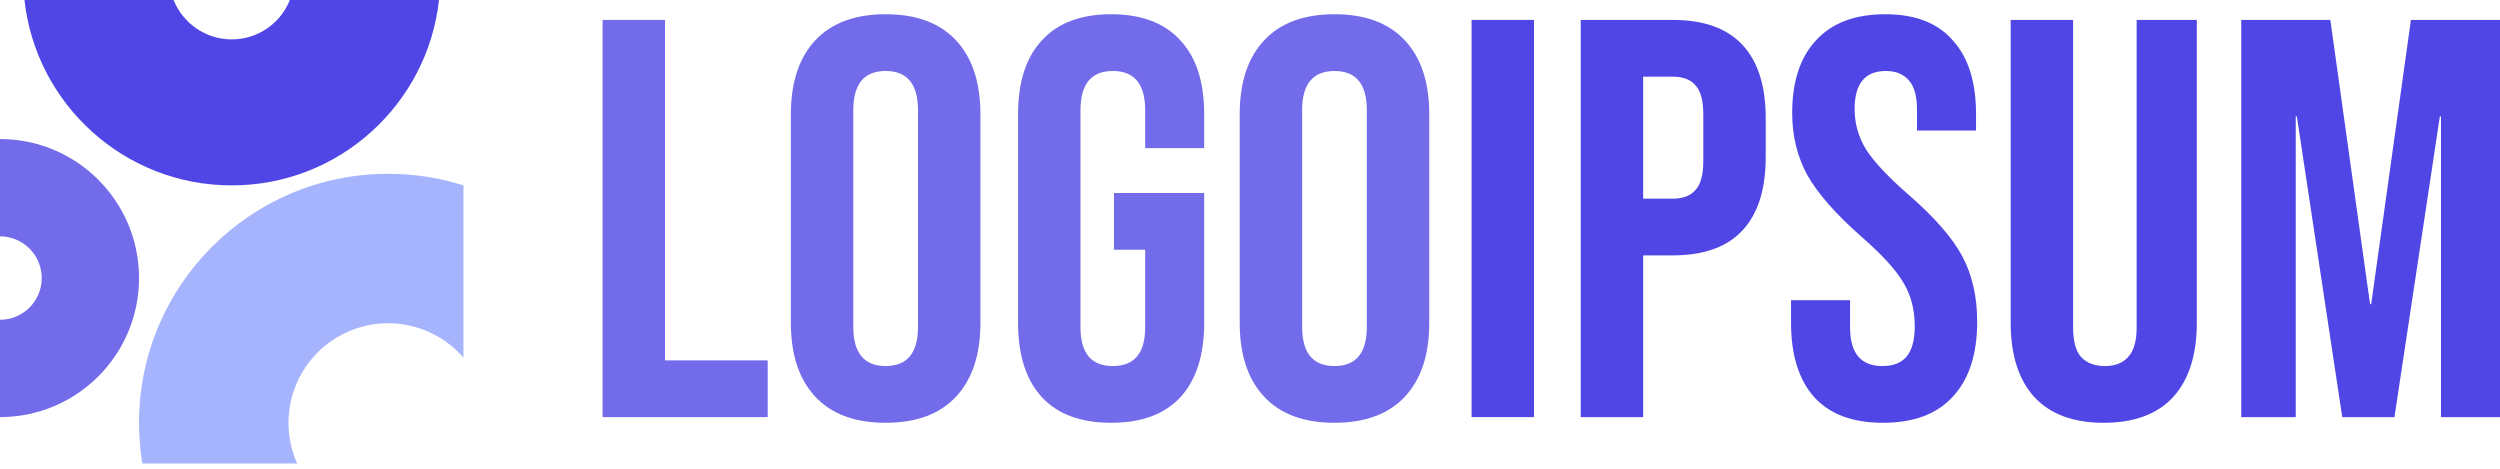
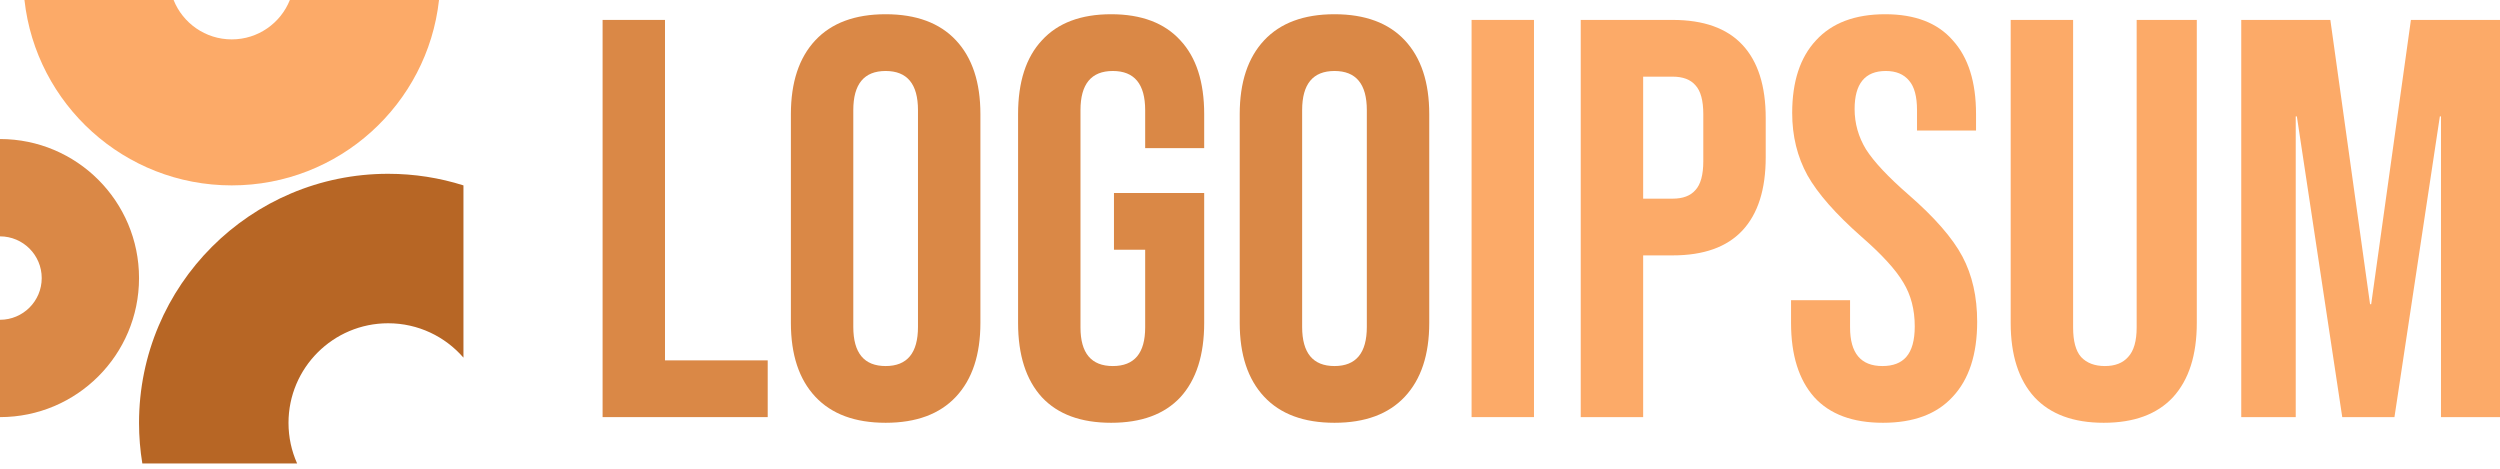
<svg xmlns="http://www.w3.org/2000/svg" id="logo-43" width="160" height="30" viewBox="0 0 160 30" fill="none">
-   <path d="M38.566 1.275H42.56V23.064H49.133V26.695H38.566V1.275Z" fill="#726BEA" class="ccompli1" />
-   <path d="M56.681 27.058C54.72 27.058 53.219 26.502 52.178 25.388C51.137 24.274 50.617 22.701 50.617 20.667V7.303C50.617 5.269 51.137 3.696 52.178 2.582C53.219 1.468 54.72 0.911 56.681 0.911C58.642 0.911 60.143 1.468 61.184 2.582C62.225 3.696 62.746 5.269 62.746 7.303V20.667C62.746 22.701 62.225 24.274 61.184 25.388C60.143 26.502 58.642 27.058 56.681 27.058ZM56.681 23.427C58.061 23.427 58.751 22.592 58.751 20.921V7.049C58.751 5.378 58.061 4.543 56.681 4.543C55.301 4.543 54.611 5.378 54.611 7.049V20.921C54.611 22.592 55.301 23.427 56.681 23.427Z" fill="#726BEA" class="ccompli1" />
-   <path d="M71.112 27.058C69.176 27.058 67.699 26.514 66.682 25.424C65.665 24.311 65.157 22.725 65.157 20.667V7.303C65.157 5.245 65.665 3.671 66.682 2.582C67.699 1.468 69.176 0.911 71.112 0.911C73.049 0.911 74.526 1.468 75.543 2.582C76.56 3.671 77.068 5.245 77.068 7.303V9.482H73.291V7.049C73.291 5.378 72.601 4.543 71.221 4.543C69.841 4.543 69.151 5.378 69.151 7.049V20.957C69.151 22.604 69.841 23.427 71.221 23.427C72.601 23.427 73.291 22.604 73.291 20.957V15.982H71.294V12.351H77.068V20.667C77.068 22.725 76.56 24.311 75.543 25.424C74.526 26.514 73.049 27.058 71.112 27.058Z" fill="#726BEA" class="ccompli1" />
-   <path d="M85.407 27.058C83.446 27.058 81.945 26.502 80.904 25.388C79.863 24.274 79.342 22.701 79.342 20.667V7.303C79.342 5.269 79.863 3.696 80.904 2.582C81.945 1.468 83.446 0.911 85.407 0.911C87.368 0.911 88.869 1.468 89.91 2.582C90.951 3.696 91.472 5.269 91.472 7.303V20.667C91.472 22.701 90.951 24.274 89.91 25.388C88.869 26.502 87.368 27.058 85.407 27.058ZM85.407 23.427C86.787 23.427 87.477 22.592 87.477 20.921V7.049C87.477 5.378 86.787 4.543 85.407 4.543C84.027 4.543 83.337 5.378 83.337 7.049V20.921C83.337 22.592 84.027 23.427 85.407 23.427Z" fill="#726BEA" class="ccompli1" />
-   <path d="M94.181 1.275H98.175V26.695H94.181V1.275Z" fill="#4F46E5" class="ccustom" />
-   <path d="M101.167 1.275H107.05C109.035 1.275 110.524 1.807 111.517 2.873C112.51 3.938 113.006 5.499 113.006 7.557V10.063C113.006 12.121 112.51 13.682 111.517 14.748C110.524 15.813 109.035 16.345 107.05 16.345H105.162V26.695H101.167V1.275ZM107.05 12.714C107.704 12.714 108.188 12.532 108.503 12.169C108.842 11.806 109.011 11.189 109.011 10.317V7.303C109.011 6.431 108.842 5.814 108.503 5.451C108.188 5.088 107.704 4.906 107.05 4.906H105.162V12.714H107.05Z" fill="#4F46E5" class="ccustom" />
-   <path d="M120.51 27.058C118.574 27.058 117.109 26.514 116.116 25.424C115.124 24.311 114.627 22.725 114.627 20.667V19.214H118.404V20.957C118.404 22.604 119.094 23.427 120.474 23.427C121.152 23.427 121.66 23.233 121.999 22.846C122.362 22.434 122.544 21.781 122.544 20.885C122.544 19.82 122.302 18.887 121.818 18.089C121.334 17.265 120.438 16.285 119.13 15.147C117.484 13.694 116.334 12.387 115.68 11.225C115.027 10.039 114.7 8.707 114.7 7.23C114.7 5.221 115.208 3.671 116.225 2.582C117.242 1.468 118.719 0.911 120.656 0.911C122.568 0.911 124.009 1.468 124.977 2.582C125.97 3.671 126.466 5.245 126.466 7.303V8.356H122.689V7.049C122.689 6.177 122.52 5.548 122.181 5.16C121.842 4.749 121.346 4.543 120.692 4.543C119.36 4.543 118.695 5.354 118.695 6.976C118.695 7.896 118.937 8.756 119.421 9.555C119.929 10.353 120.837 11.322 122.145 12.46C123.815 13.912 124.965 15.232 125.595 16.418C126.224 17.604 126.539 18.996 126.539 20.594C126.539 22.676 126.018 24.274 124.977 25.388C123.96 26.502 122.471 27.058 120.51 27.058Z" fill="#4F46E5" class="ccustom" />
-   <path d="M134.64 27.058C132.703 27.058 131.226 26.514 130.209 25.424C129.192 24.311 128.684 22.725 128.684 20.667V1.275H132.679V20.957C132.679 21.829 132.848 22.459 133.187 22.846C133.55 23.233 134.059 23.427 134.712 23.427C135.366 23.427 135.862 23.233 136.201 22.846C136.564 22.459 136.746 21.829 136.746 20.957V1.275H140.595V20.667C140.595 22.725 140.087 24.311 139.07 25.424C138.053 26.514 136.576 27.058 134.64 27.058Z" fill="#4F46E5" class="ccustom" />
-   <path d="M143.44 1.275H149.142L151.684 19.468H151.756L154.299 1.275H160V26.695H156.223V7.448H156.151L153.245 26.695H149.904L146.999 7.448H146.927V26.695H143.44V1.275Z" fill="#4F46E5" class="ccustom" />
-   <path d="M0 26.695C4.914 26.695 8.898 22.711 8.898 17.797C8.898 12.882 4.914 8.898 0 8.898V15.127C1.474 15.127 2.67 16.323 2.67 17.797C2.67 19.271 1.474 20.466 0 20.466V26.695Z" fill="#726BEA" class="ccompli1" />
-   <path d="M29.661 11.865C28.141 11.383 26.521 11.123 24.841 11.123C16.036 11.123 8.898 18.261 8.898 27.066C8.898 27.95 8.97 28.817 9.109 29.661H19.015C18.661 28.869 18.464 27.99 18.464 27.066C18.464 23.544 21.319 20.689 24.841 20.689C26.766 20.689 28.492 21.542 29.661 22.89V11.865Z" fill="#A5B4FC" class="ccompli2" />
-   <path d="M1.565 0C2.302 6.674 7.96 11.865 14.831 11.865C21.701 11.865 27.359 6.674 28.097 0H18.551C17.962 1.477 16.518 2.521 14.831 2.521C13.143 2.521 11.699 1.477 11.11 0H1.565Z" fill="#4F46E5" class="ccustom" />
+   <path d="M38.566 1.275H42.56V23.064H49.133V26.695H38.566V1.275Z" fill="#da8846" class="ccompli1" stop-color="#da8846" />
+   <path d="M56.681 27.058C54.72 27.058 53.219 26.502 52.178 25.388C51.137 24.274 50.617 22.701 50.617 20.667V7.303C50.617 5.269 51.137 3.696 52.178 2.582C53.219 1.468 54.72 0.911 56.681 0.911C58.642 0.911 60.143 1.468 61.184 2.582C62.225 3.696 62.746 5.269 62.746 7.303V20.667C62.746 22.701 62.225 24.274 61.184 25.388C60.143 26.502 58.642 27.058 56.681 27.058ZM56.681 23.427C58.061 23.427 58.751 22.592 58.751 20.921V7.049C58.751 5.378 58.061 4.543 56.681 4.543C55.301 4.543 54.611 5.378 54.611 7.049V20.921C54.611 22.592 55.301 23.427 56.681 23.427Z" fill="#da8846" class="ccompli1" stop-color="#da8846" />
+   <path d="M71.112 27.058C69.176 27.058 67.699 26.514 66.682 25.424C65.665 24.311 65.157 22.725 65.157 20.667V7.303C65.157 5.245 65.665 3.671 66.682 2.582C67.699 1.468 69.176 0.911 71.112 0.911C73.049 0.911 74.526 1.468 75.543 2.582C76.56 3.671 77.068 5.245 77.068 7.303V9.482H73.291V7.049C73.291 5.378 72.601 4.543 71.221 4.543C69.841 4.543 69.151 5.378 69.151 7.049V20.957C69.151 22.604 69.841 23.427 71.221 23.427C72.601 23.427 73.291 22.604 73.291 20.957V15.982H71.294V12.351H77.068V20.667C77.068 22.725 76.56 24.311 75.543 25.424C74.526 26.514 73.049 27.058 71.112 27.058Z" fill="#da8846" class="ccompli1" stop-color="#da8846" />
+   <path d="M85.407 27.058C83.446 27.058 81.945 26.502 80.904 25.388C79.863 24.274 79.342 22.701 79.342 20.667V7.303C79.342 5.269 79.863 3.696 80.904 2.582C81.945 1.468 83.446 0.911 85.407 0.911C87.368 0.911 88.869 1.468 89.91 2.582C90.951 3.696 91.472 5.269 91.472 7.303V20.667C91.472 22.701 90.951 24.274 89.91 25.388C88.869 26.502 87.368 27.058 85.407 27.058ZM85.407 23.427C86.787 23.427 87.477 22.592 87.477 20.921V7.049C87.477 5.378 86.787 4.543 85.407 4.543C84.027 4.543 83.337 5.378 83.337 7.049V20.921C83.337 22.592 84.027 23.427 85.407 23.427Z" fill="#da8846" class="ccompli1" stop-color="#da8846" />
+   <path d="M94.181 1.275H98.175V26.695H94.181V1.275Z" fill="#fcaa68" class="ccustom" stop-color="#fcaa68" />
+   <path d="M101.167 1.275H107.05C109.035 1.275 110.524 1.807 111.517 2.873C112.51 3.938 113.006 5.499 113.006 7.557V10.063C113.006 12.121 112.51 13.682 111.517 14.748C110.524 15.813 109.035 16.345 107.05 16.345H105.162V26.695H101.167V1.275ZM107.05 12.714C107.704 12.714 108.188 12.532 108.503 12.169C108.842 11.806 109.011 11.189 109.011 10.317V7.303C109.011 6.431 108.842 5.814 108.503 5.451C108.188 5.088 107.704 4.906 107.05 4.906H105.162V12.714H107.05Z" fill="#fcaa68" class="ccustom" stop-color="#fcaa68" />
+   <path d="M120.51 27.058C118.574 27.058 117.109 26.514 116.116 25.424C115.124 24.311 114.627 22.725 114.627 20.667V19.214H118.404V20.957C118.404 22.604 119.094 23.427 120.474 23.427C121.152 23.427 121.66 23.233 121.999 22.846C122.362 22.434 122.544 21.781 122.544 20.885C122.544 19.82 122.302 18.887 121.818 18.089C121.334 17.265 120.438 16.285 119.13 15.147C117.484 13.694 116.334 12.387 115.68 11.225C115.027 10.039 114.7 8.707 114.7 7.23C114.7 5.221 115.208 3.671 116.225 2.582C117.242 1.468 118.719 0.911 120.656 0.911C122.568 0.911 124.009 1.468 124.977 2.582C125.97 3.671 126.466 5.245 126.466 7.303V8.356H122.689V7.049C122.689 6.177 122.52 5.548 122.181 5.16C121.842 4.749 121.346 4.543 120.692 4.543C119.36 4.543 118.695 5.354 118.695 6.976C118.695 7.896 118.937 8.756 119.421 9.555C119.929 10.353 120.837 11.322 122.145 12.46C123.815 13.912 124.965 15.232 125.595 16.418C126.224 17.604 126.539 18.996 126.539 20.594C126.539 22.676 126.018 24.274 124.977 25.388C123.96 26.502 122.471 27.058 120.51 27.058Z" fill="#fcaa68" class="ccustom" stop-color="#fcaa68" />
+   <path d="M134.64 27.058C132.703 27.058 131.226 26.514 130.209 25.424C129.192 24.311 128.684 22.725 128.684 20.667V1.275H132.679V20.957C132.679 21.829 132.848 22.459 133.187 22.846C133.55 23.233 134.059 23.427 134.712 23.427C135.366 23.427 135.862 23.233 136.201 22.846C136.564 22.459 136.746 21.829 136.746 20.957V1.275H140.595V20.667C140.595 22.725 140.087 24.311 139.07 25.424C138.053 26.514 136.576 27.058 134.64 27.058Z" fill="#fcaa68" class="ccustom" stop-color="#fcaa68" />
+   <path d="M143.44 1.275H149.142L151.684 19.468H151.756L154.299 1.275H160V26.695H156.223V7.448H156.151L153.245 26.695H149.904L146.999 7.448H146.927V26.695H143.44V1.275Z" fill="#fcaa68" class="ccustom" stop-color="#fcaa68" />
+   <path d="M0 26.695C4.914 26.695 8.898 22.711 8.898 17.797C8.898 12.882 4.914 8.898 0 8.898V15.127C1.474 15.127 2.67 16.323 2.67 17.797C2.67 19.271 1.474 20.466 0 20.466V26.695Z" fill="#da8846" class="ccompli1" stop-color="#da8846" />
+   <path d="M29.661 11.865C28.141 11.383 26.521 11.123 24.841 11.123C16.036 11.123 8.898 18.261 8.898 27.066C8.898 27.95 8.97 28.817 9.109 29.661H19.015C18.661 28.869 18.464 27.99 18.464 27.066C18.464 23.544 21.319 20.689 24.841 20.689C26.766 20.689 28.492 21.542 29.661 22.89V11.865Z" fill="#b76625" class="ccompli2" stop-color="#b76625" />
+   <path d="M1.565 0C2.302 6.674 7.96 11.865 14.831 11.865C21.701 11.865 27.359 6.674 28.097 0H18.551C17.962 1.477 16.518 2.521 14.831 2.521C13.143 2.521 11.699 1.477 11.11 0H1.565Z" fill="#fcaa68" class="ccustom" stop-color="#fcaa68" />
</svg>
